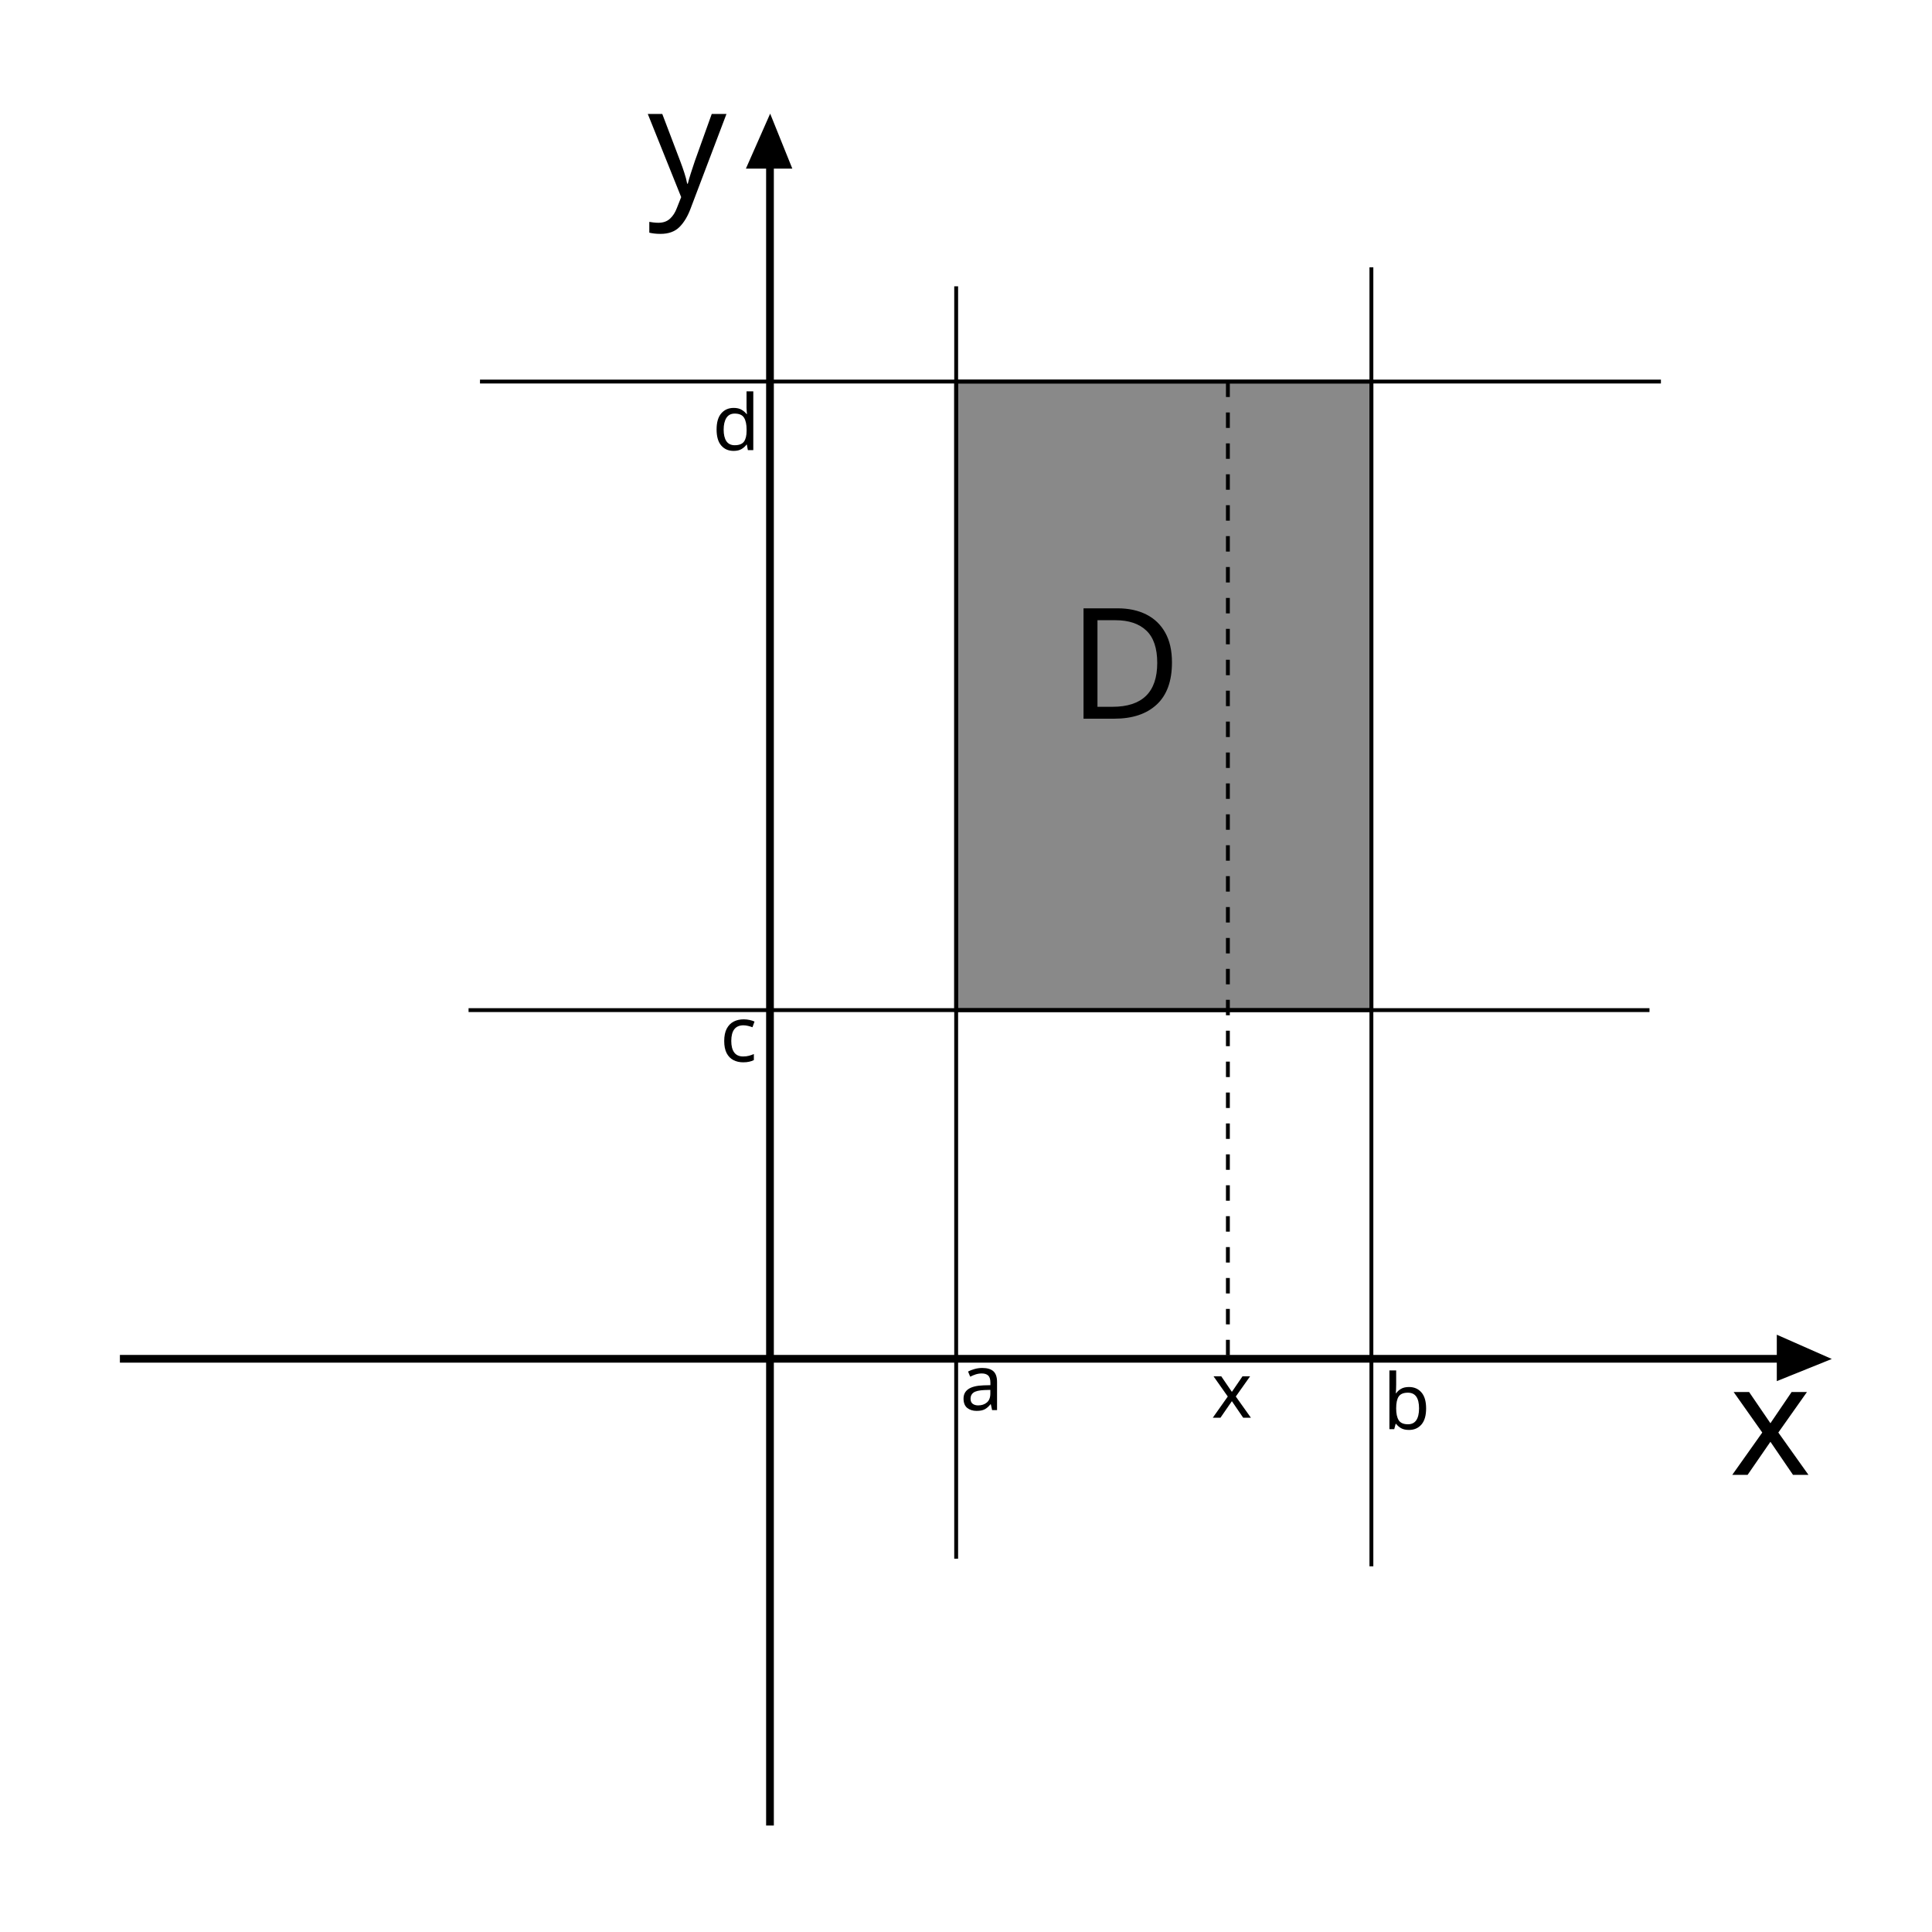
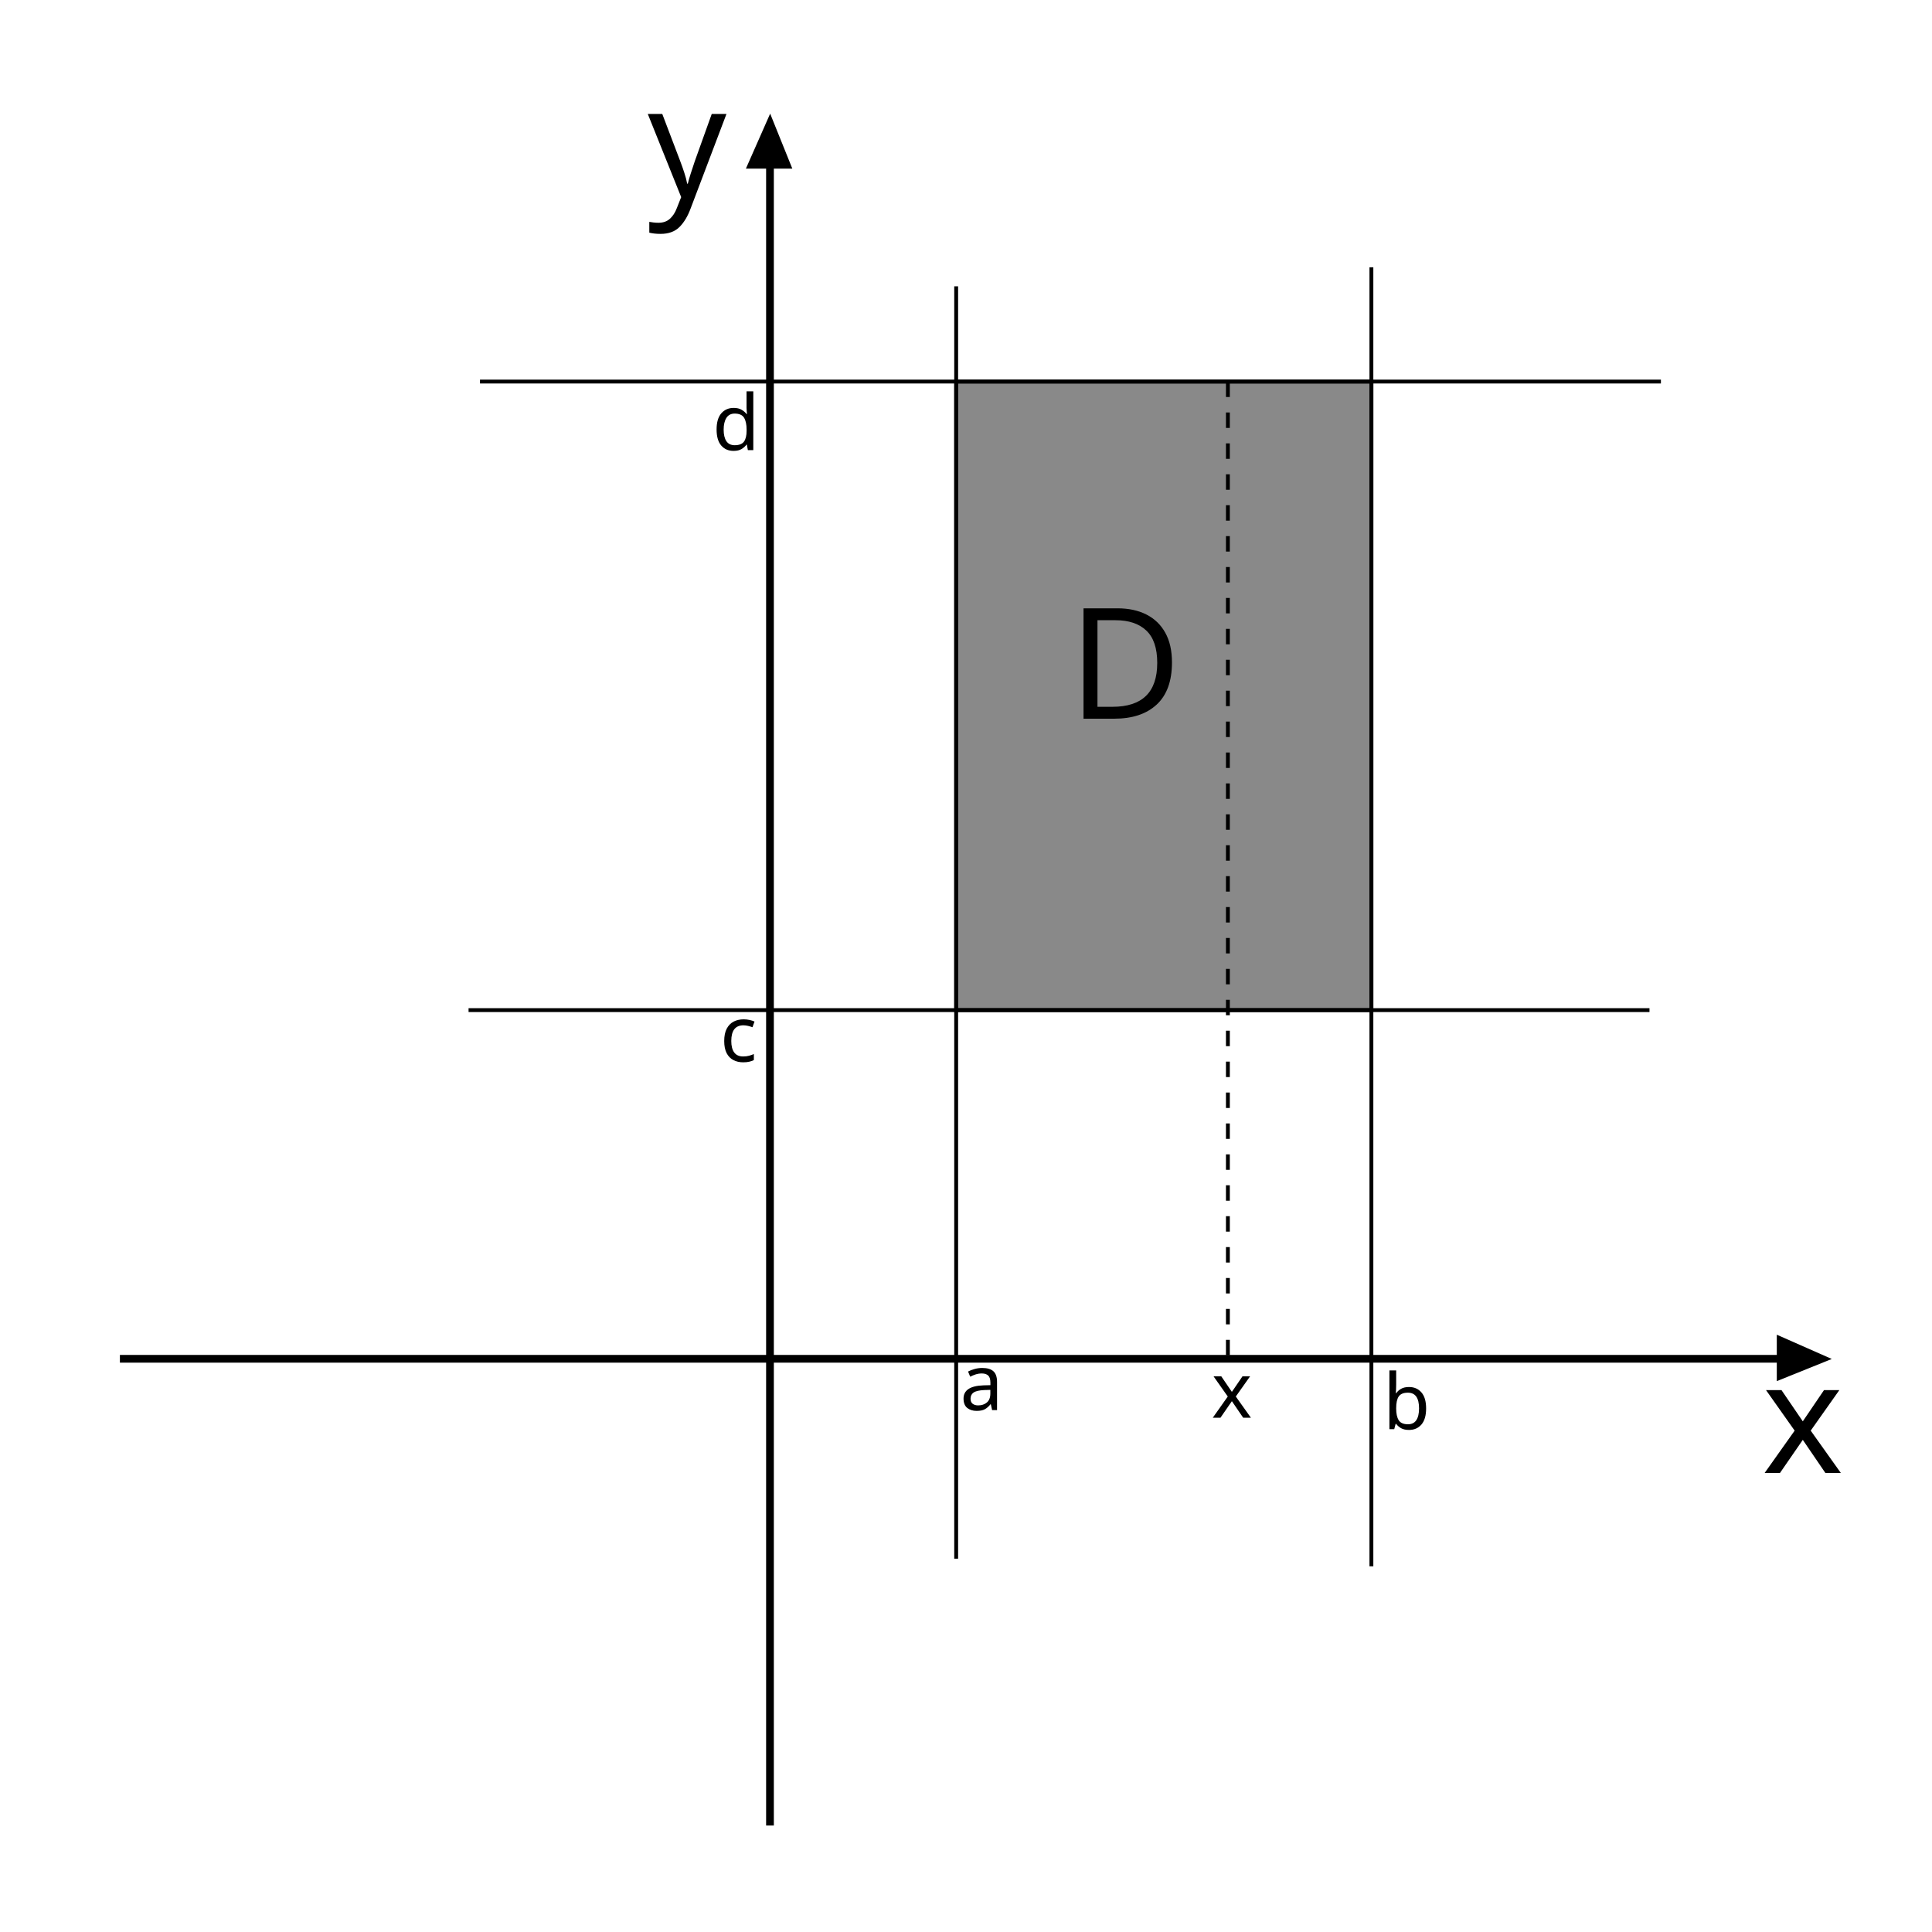
<svg xmlns="http://www.w3.org/2000/svg" width="500" height="500" id="svg2" version="1.1">
  <defs id="defs4">
    </defs>
  <g id="layer1" transform="translate(0,-552.3622)">
    <g id="g3792" transform="translate(-0.9874943,1.460723)">
      <path transform="translate(0,552.3622)" id="path2997" d="m 200.258,470.985 0,-428.961" style="fill:none;stroke:#000000;stroke-width:2;stroke-linecap:butt;stroke-linejoin:miter;stroke-miterlimit:4;stroke-opacity:1;stroke-dasharray:none" />
      <path id="path3790" d="m 200.305,580.312 -6.28,14.23 12.015,0 z" style="fill:#000000;fill-opacity:1;stroke:none" />
    </g>
    <g id="g3798" transform="matrix(0,1,-1,0,1054.376,703.7577)">
      <path style="fill:none;stroke:#000000;stroke-width:2;stroke-linecap:butt;stroke-linejoin:miter;stroke-miterlimit:4;stroke-opacity:1;stroke-dasharray:none" d="m 200.258,470.985 0,-428.961" id="path3800" transform="translate(0,552.3622)" />
      <path style="fill:#000000;fill-opacity:1;stroke:none" d="m 200.305,580.312 -6.28,14.23 12.015,0 z" id="path3802" />
    </g>
-     <text xml:space="preserve" style="font-size:40px;font-style:normal;font-weight:normal;line-height:125%;letter-spacing:0px;word-spacing:0px;fill:#000000;fill-opacity:1;stroke:none;font-family:Sans" x="447.59" y="934.056" id="text3065">
-       <tspan id="tspan3067" x="447.59" y="934.056">x</tspan>
+     <text xml:space="preserve" style="font-size:40px;font-style:normal;font-weight:normal;line-height:125%;letter-spacing:0px;word-spacing:0px;fill:#000000;fill-opacity:1;stroke:none;font-family:Sans" x="455.97" y="933.563" id="text3065">
+       <tspan id="tspan3067" x="455.97" y="933.563">x</tspan>
    </text>
    <text xml:space="preserve" style="font-size:40px;font-style:normal;font-weight:normal;line-height:125%;letter-spacing:0px;word-spacing:0px;fill:#000000;fill-opacity:1;stroke:none;font-family:Sans" x="167.6" y="603.293" id="text3069">
      <tspan id="tspan3071" x="167.6" y="603.293">y</tspan>
    </text>
    <path style="fill:none;stroke:#000000;stroke-width:1px;stroke-linecap:butt;stroke-linejoin:miter;stroke-opacity:1" d="m 354.917,69.17 c 0,333.228 0,336.186 0,336.186" id="path3073" transform="translate(0,552.3622)" />
    <path style="fill:none;stroke:#000000;stroke-width:1px;stroke-linecap:butt;stroke-linejoin:miter;stroke-opacity:1" d="m 124.221,98.746 305.623,0" id="path3075" transform="translate(0,552.3622)" />
    <path style="fill:none;stroke:#000000;stroke-width:1px;stroke-linecap:butt;stroke-linejoin:miter;stroke-opacity:1" d="m 121.263,261.417 305.623,0" id="path3077" transform="translate(0,552.3622)" />
    <path style="fill:none;stroke:#000000;stroke-width:1px;stroke-linecap:butt;stroke-linejoin:miter;stroke-opacity:1" d="m 247.456,74.099 0,329.285" id="path3079" transform="translate(0,552.3622)" />
    <path style="fill:#000000;fill-opacity:0.461;stroke:#000000;stroke-width:1px;stroke-linecap:butt;stroke-linejoin:miter;stroke-opacity:1" d="m 247.456,98.746 107.461,0 0,162.67 -107.461,0 0,-162.67" id="path3081" transform="translate(0,552.3622)" />
    <text xml:space="preserve" style="font-size:20px;font-style:normal;font-weight:normal;line-height:125%;letter-spacing:0px;word-spacing:0px;fill:#000000;fill-opacity:1;stroke:none;font-family:Sans" x="184.36" y="668.854" id="text3851">
      <tspan id="tspan3853" x="184.36" y="668.854">d</tspan>
    </text>
    <text xml:space="preserve" style="font-size:20px;font-style:normal;font-weight:normal;line-height:125%;letter-spacing:0px;word-spacing:0px;fill:#000000;fill-opacity:1;stroke:none;font-family:Sans" x="186.332" y="827.088" id="text3855">
      <tspan id="tspan3857" x="186.332" y="827.088">c</tspan>
    </text>
    <text xml:space="preserve" style="font-size:20px;font-style:normal;font-weight:normal;line-height:125%;letter-spacing:0px;word-spacing:0px;fill:#000000;fill-opacity:1;stroke:none;font-family:Sans" x="357.875" y="922.226" id="text3859">
      <tspan id="tspan3861" x="357.875" y="922.226">b</tspan>
    </text>
    <text xml:space="preserve" style="font-size:20px;font-style:normal;font-weight:normal;line-height:125%;letter-spacing:0px;word-spacing:0px;fill:#000000;fill-opacity:1;stroke:none;font-family:Sans" x="248.442" y="917.296" id="text3863">
      <tspan id="tspan3865" x="248.442" y="917.296">a</tspan>
    </text>
    <path style="fill:none;stroke:#000000;stroke-width:1;stroke-linecap:butt;stroke-linejoin:miter;stroke-opacity:1;stroke-miterlimit:4;stroke-dasharray:4,4;stroke-dashoffset:0" d="m 317.777,98.746 0,252.907" id="path4524" transform="translate(0,552.3622)" />
    <text xml:space="preserve" style="font-size:20px;font-style:normal;font-weight:normal;line-height:125%;letter-spacing:0px;word-spacing:0px;fill:#000000;fill-opacity:1;stroke:none;font-family:Sans" x="313.51" y="919.268" id="text4526">
      <tspan id="tspan4528" x="313.51" y="919.268">x</tspan>
    </text>
    <text xml:space="preserve" style="font-size:40px;font-style:normal;font-weight:normal;line-height:125%;letter-spacing:0px;word-spacing:0px;fill:#000000;fill-opacity:1;stroke:none;font-family:Sans" x="276.54" y="738.359" id="text4592">
      <tspan id="tspan4594" x="276.54" y="738.359">D</tspan>
    </text>
  </g>
</svg>
